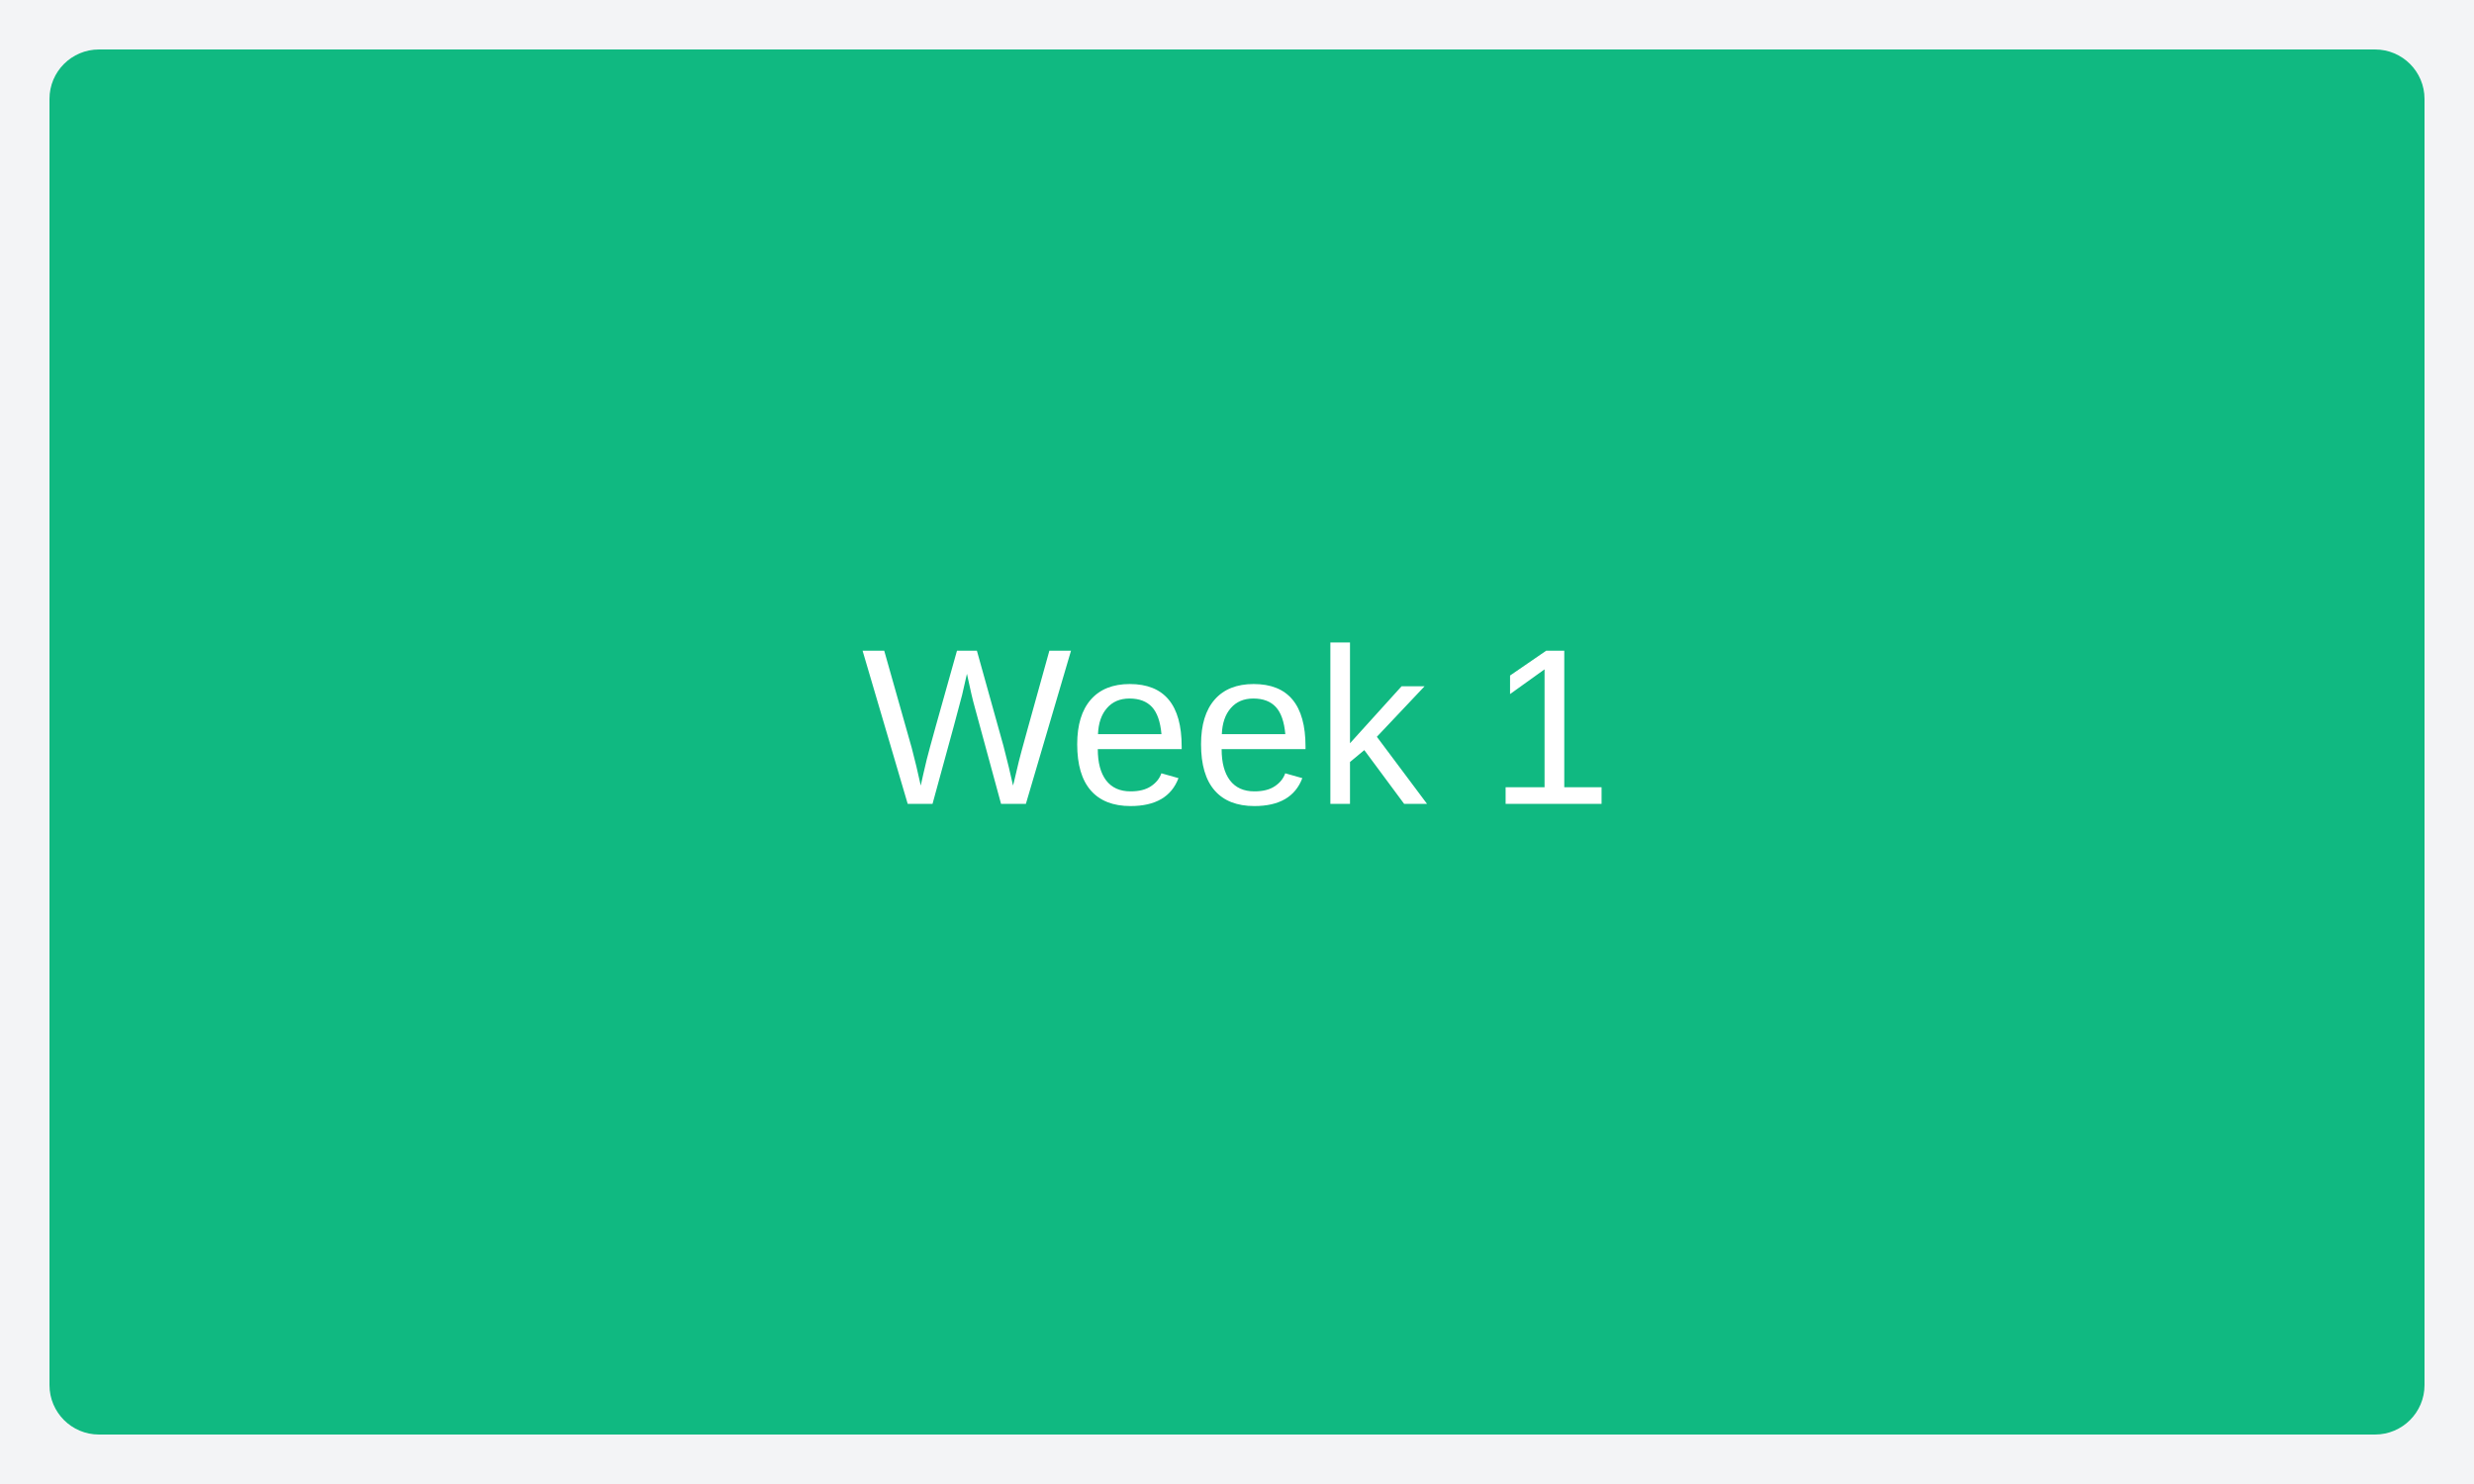
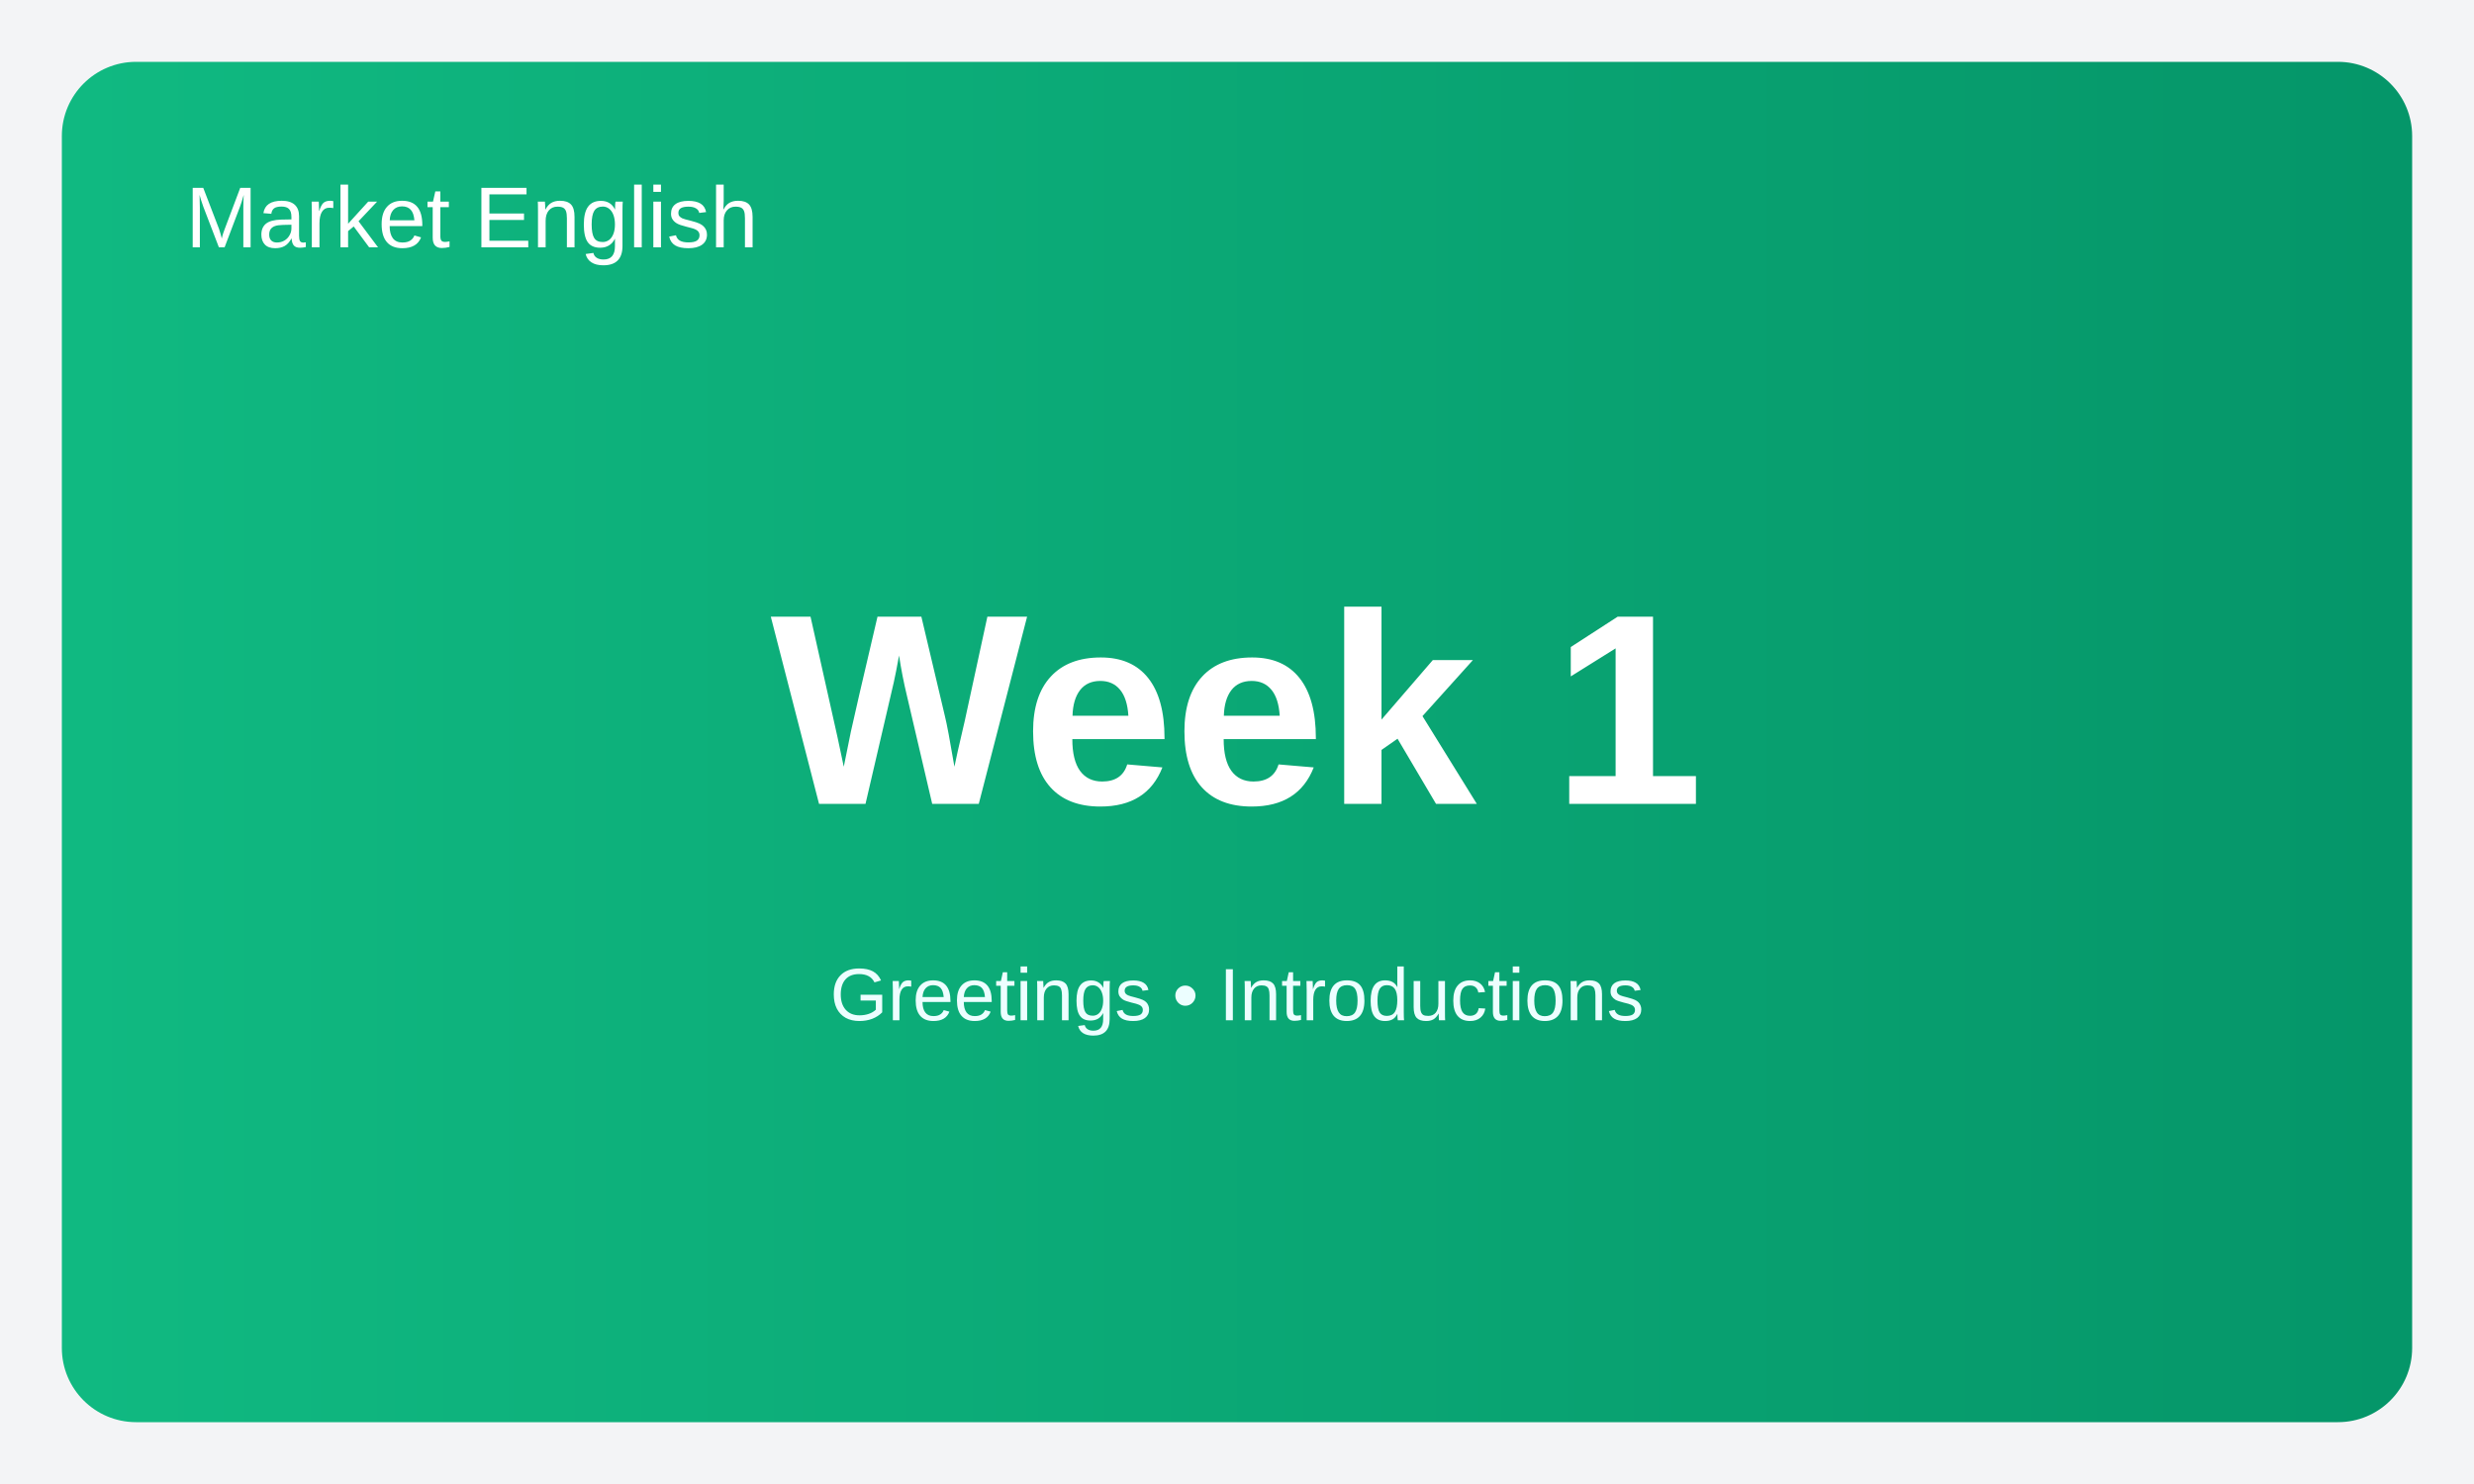
- <svg xmlns="http://www.w3.org/2000/svg" width="400" height="240">
+ <svg xmlns="http://www.w3.org/2000/svg" width="400" height="240" viewBox="0 0 400 240">
+   <defs>
+     <linearGradient id="g1" x1="0" x2="1">
+       <stop offset="0%" stop-color="#10b981" />
+       <stop offset="100%" stop-color="#059669" />
+     </linearGradient>
+   </defs>
  <rect width="100%" height="100%" fill="#f3f4f6" />
-   <rect x="8" y="8" width="384" height="224" rx="8" fill="#10b981" />
-   <text x="200" y="130" font-family="Arial, Helvetica, sans-serif" font-size="36" fill="#ffffff" text-anchor="middle">Week 1</text>
+   <rect x="10" y="10" width="380" height="220" rx="12" fill="url(#g1)" />
+   <text x="30" y="40" font-family="Segoe UI, Arial, Helvetica, sans-serif" font-size="14" fill="#ffffff">Market English</text>
+   <text x="200" y="130" font-family="Segoe UI, Arial, Helvetica, sans-serif" font-size="44" font-weight="700" fill="#ffffff" text-anchor="middle">Week 1</text>
+   <text x="200" y="165" font-family="Segoe UI, Arial, Helvetica, sans-serif" font-size="12" fill="#ecfeff" text-anchor="middle">Greetings • Introductions</text>
</svg>
